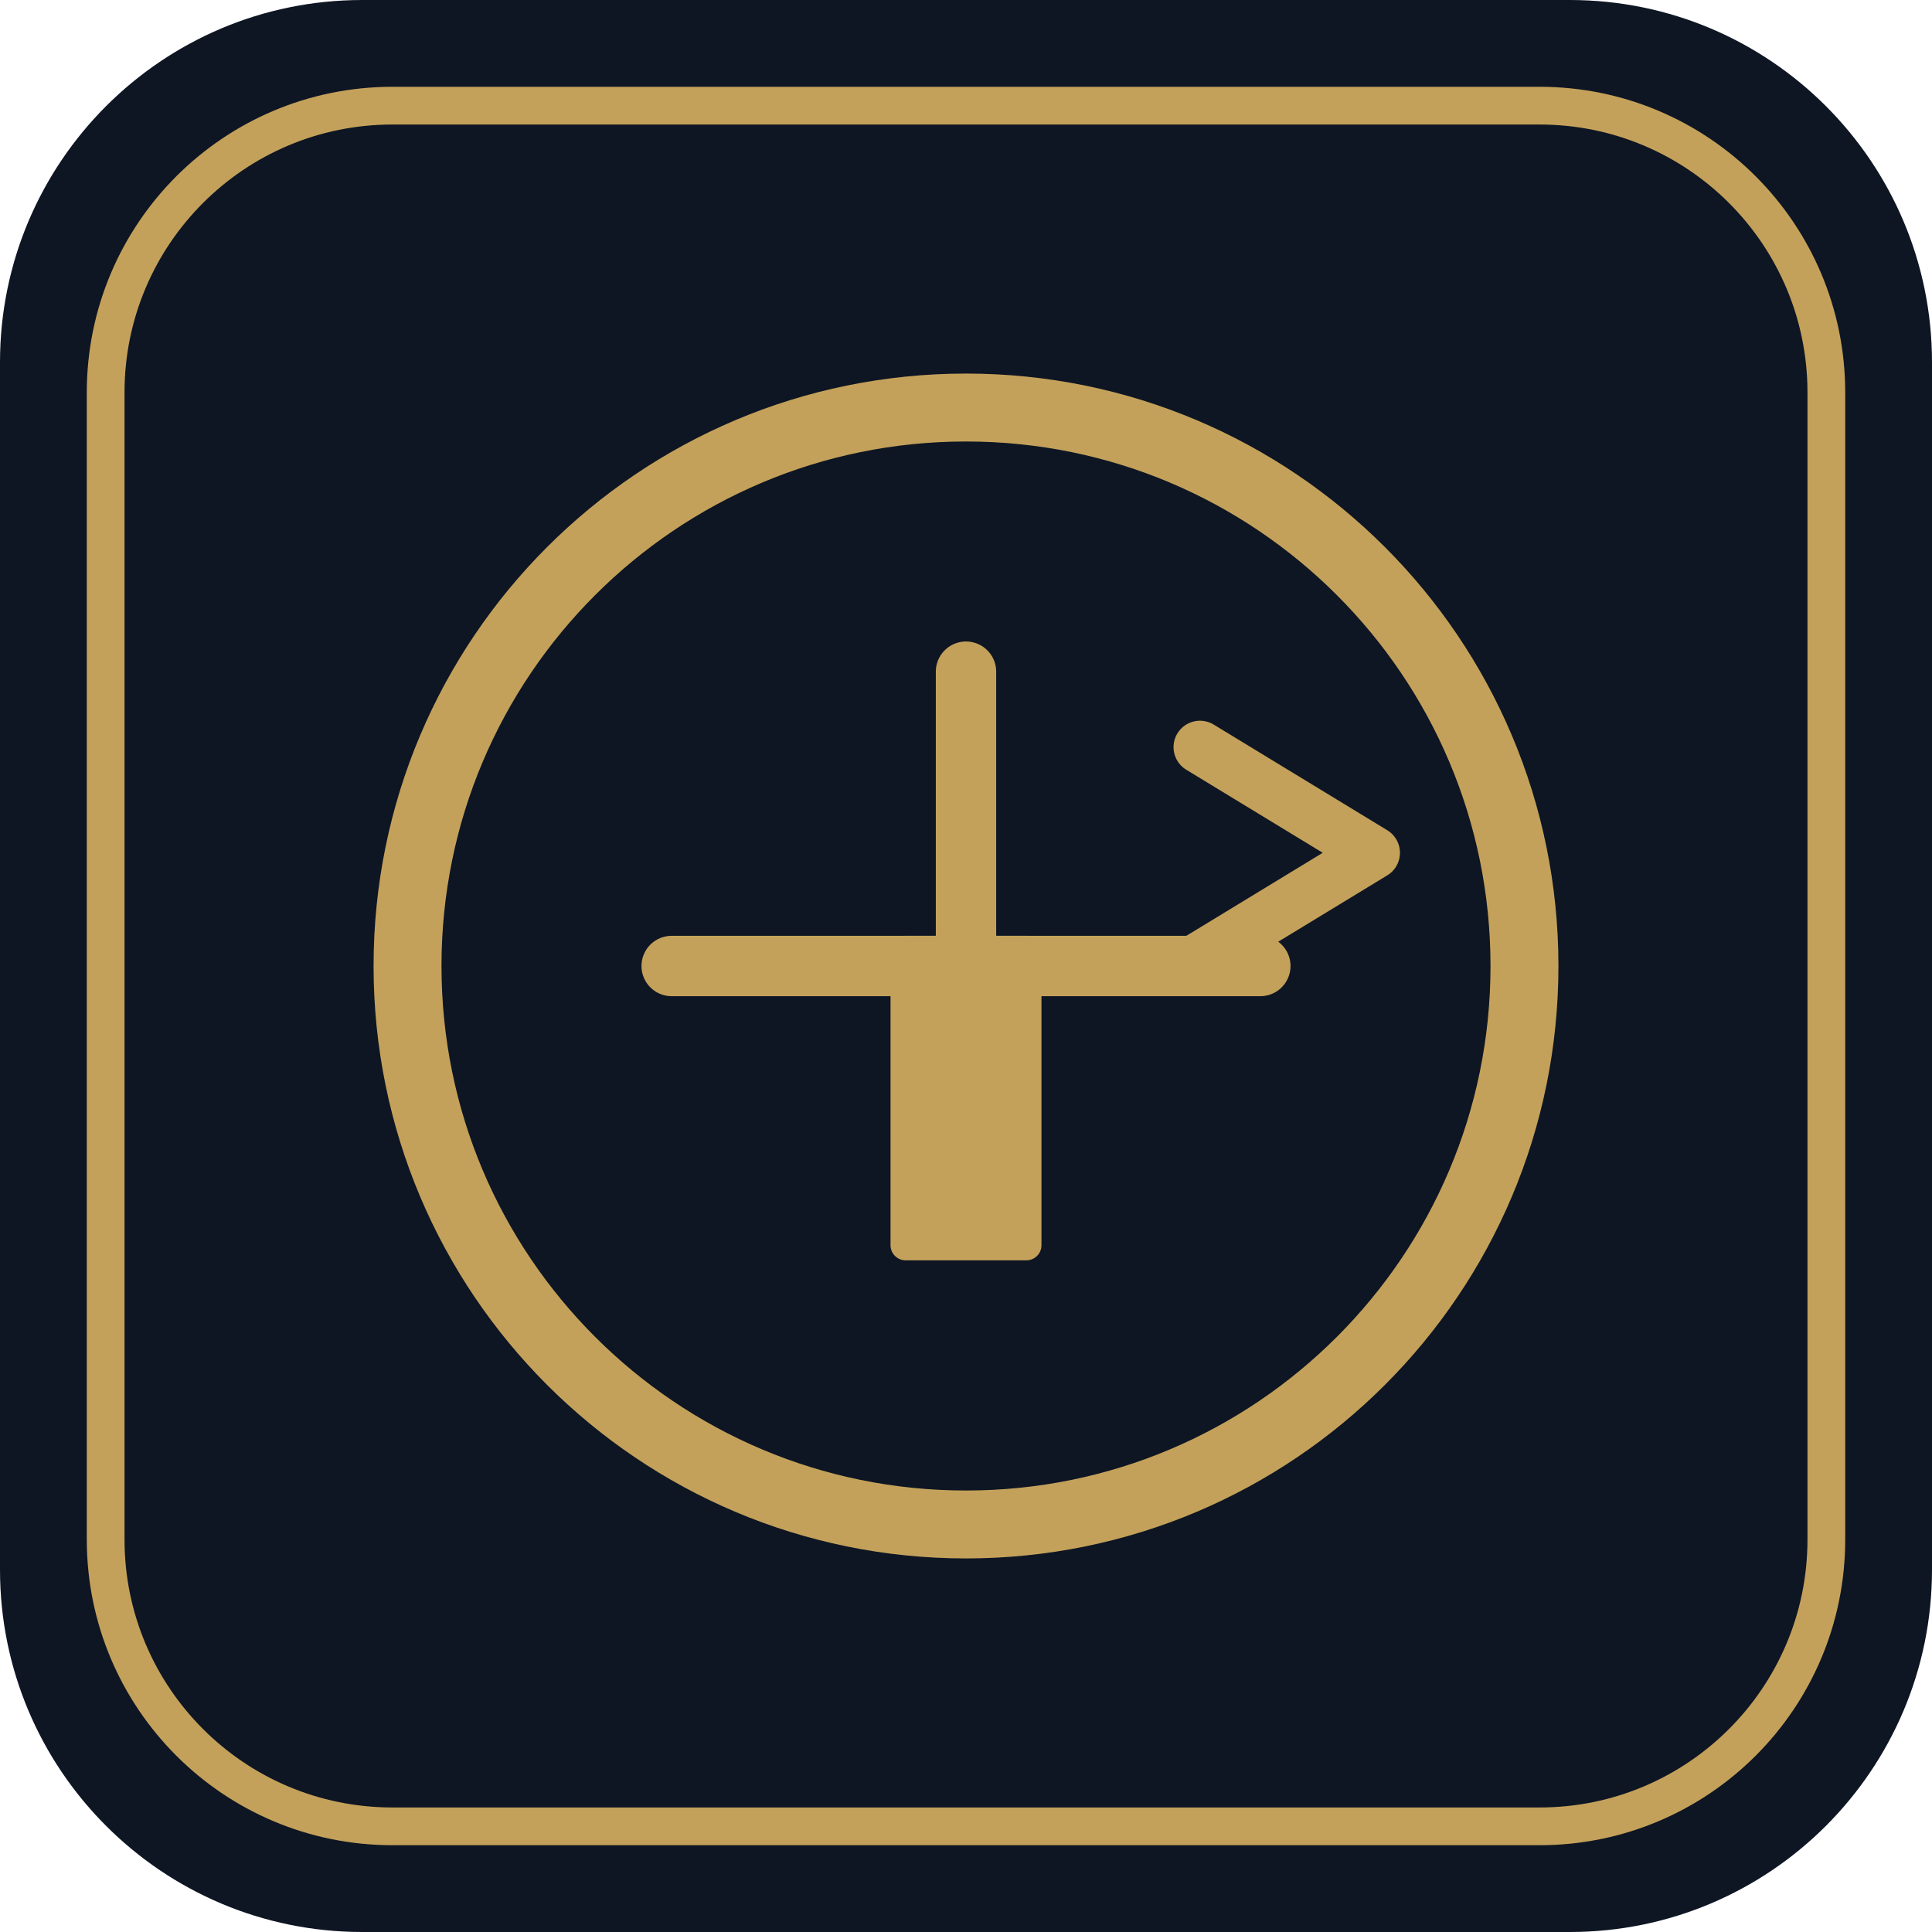
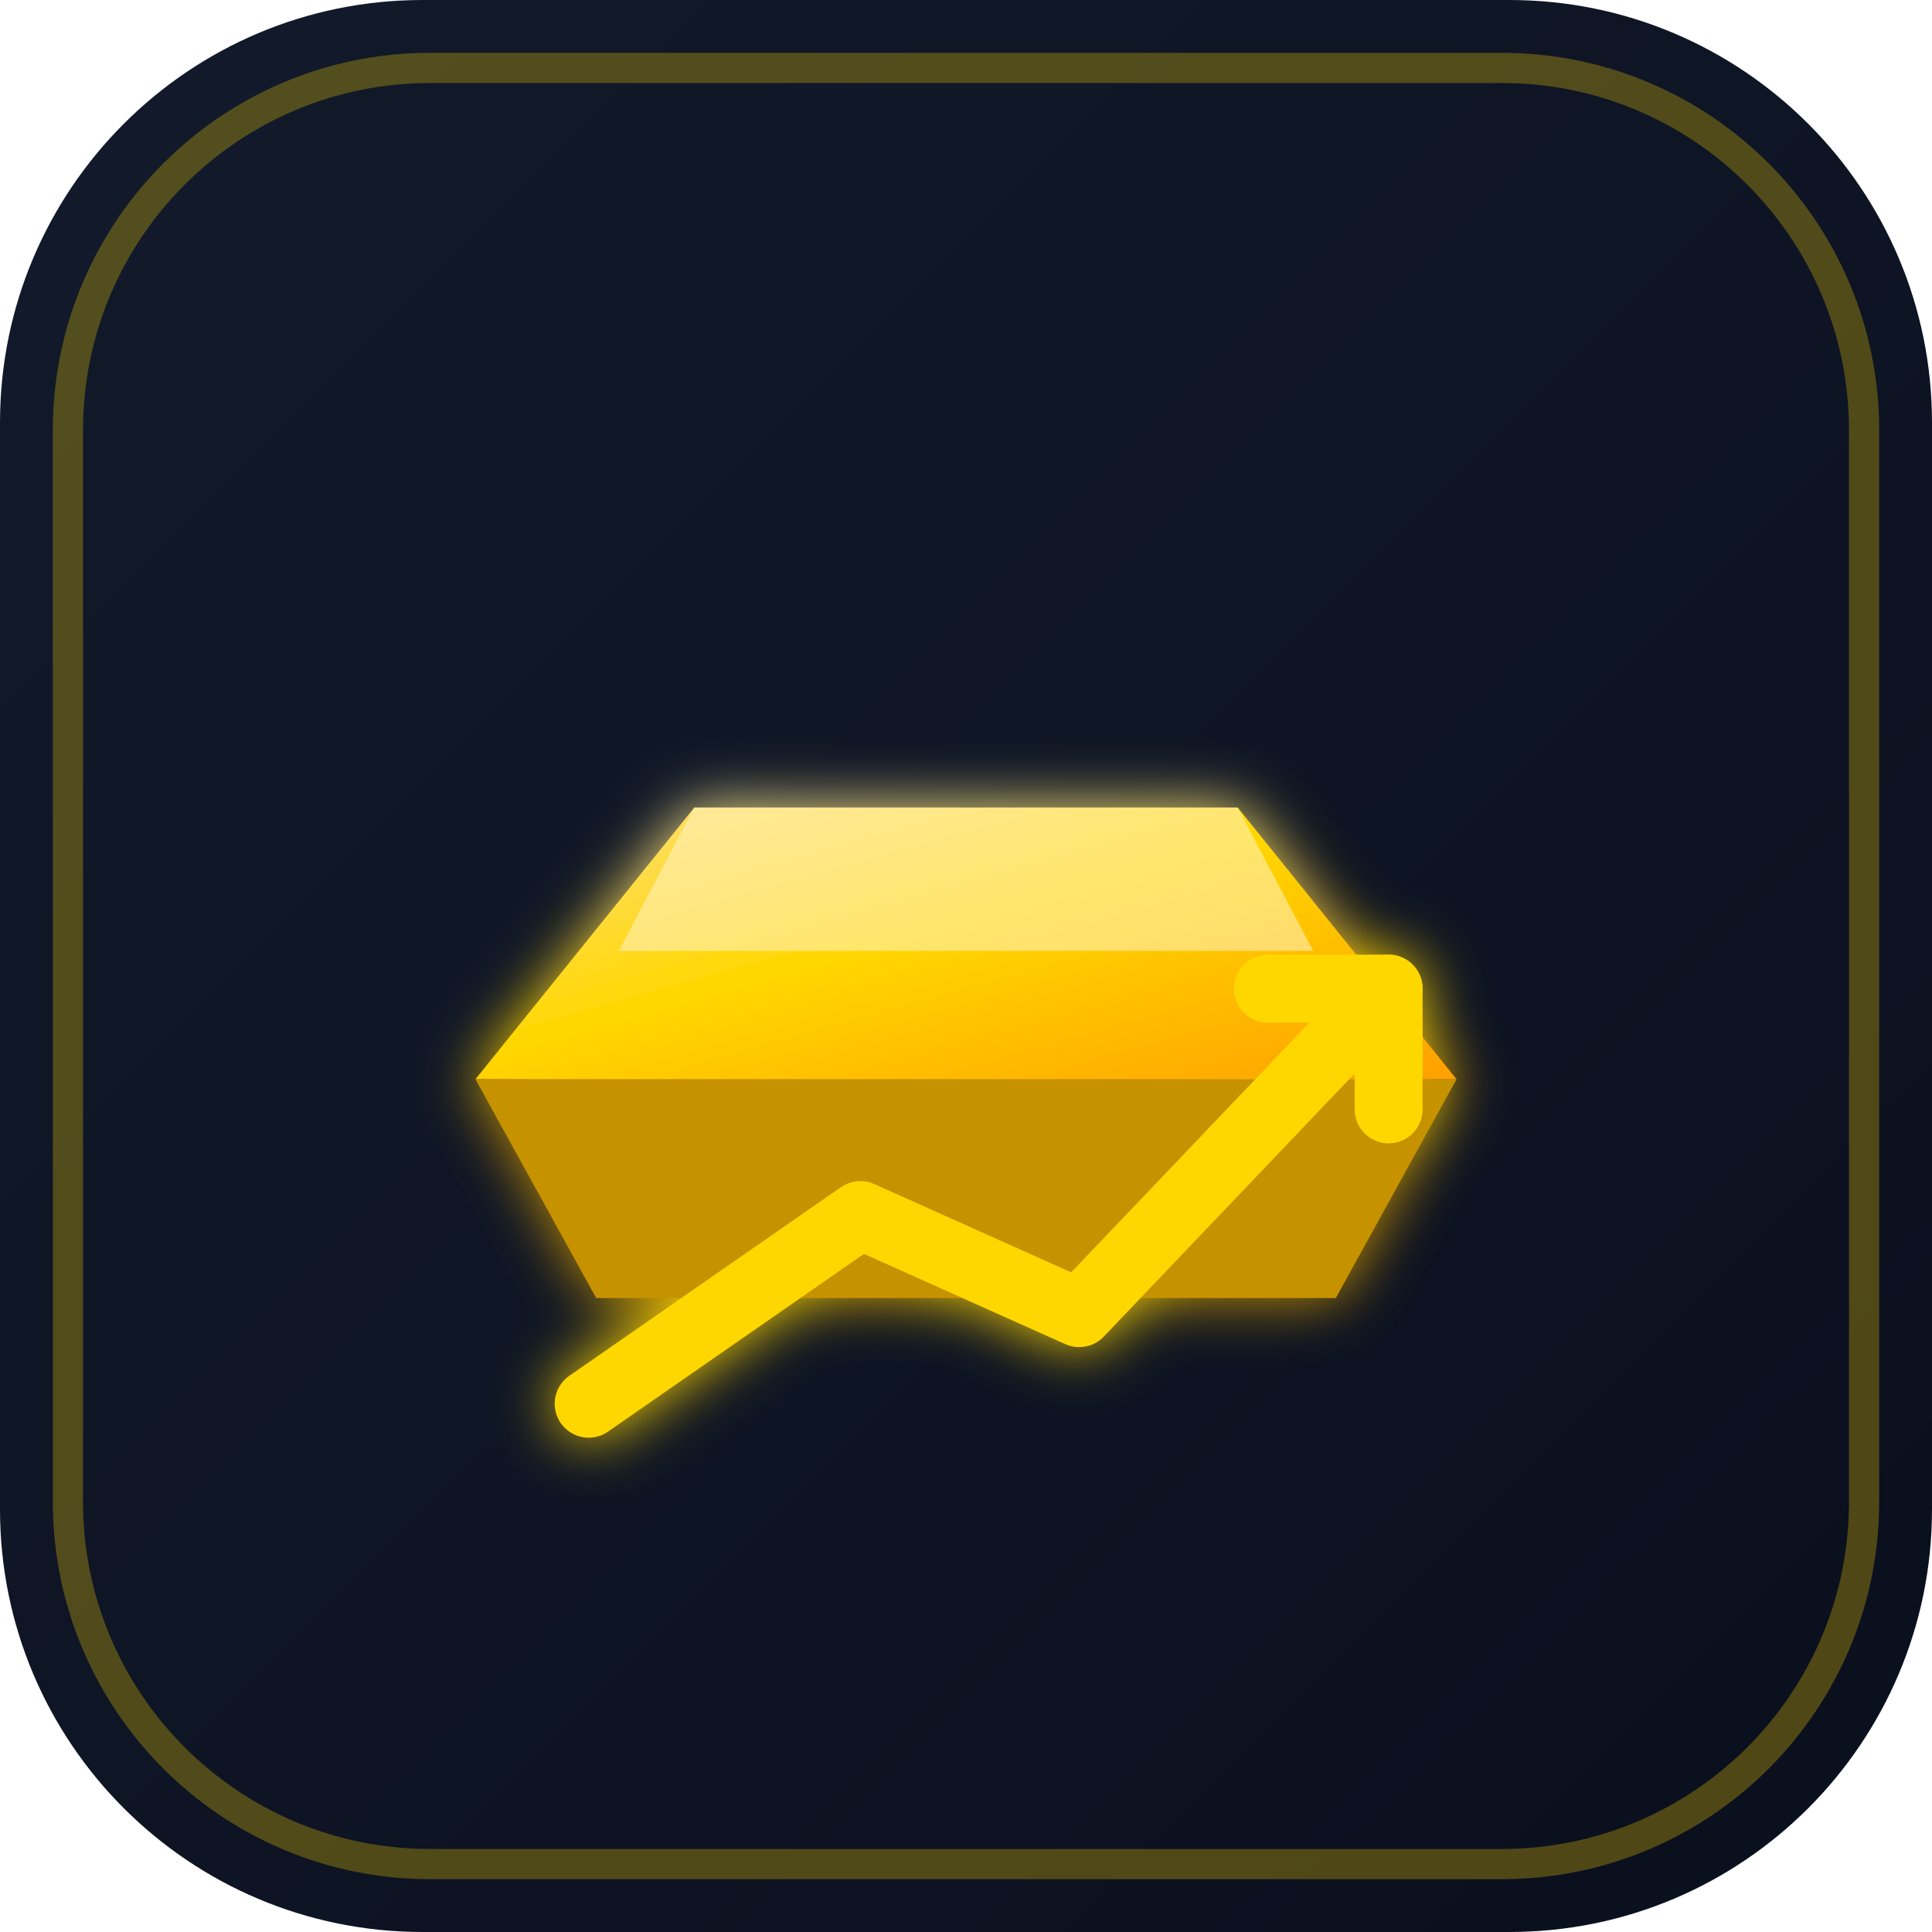
<svg xmlns="http://www.w3.org/2000/svg" viewBox="0 0 512 512">
-   <rect width="512" height="512" rx="96" fill="#0E1624" />
-   <rect x="28" y="28" width="456" height="456" rx="76" fill="none" stroke="#C4A15A" stroke-width="10" />
-   <circle cx="256" cy="256" r="148" fill="none" stroke="#C4A15A" stroke-width="18" />
-   <path d="M178 256h156" fill="none" stroke="#C4A15A" stroke-width="16" stroke-linecap="round" />
-   <path d="M256 178v70" fill="none" stroke="#C4A15A" stroke-width="16" stroke-linecap="round" />
-   <rect x="236" y="248" width="40" height="86" rx="4" fill="#C4A15A" />
-   <path d="M318 198l46 28-46 28" fill="none" stroke="#C4A15A" stroke-width="14" stroke-linecap="round" stroke-linejoin="round" />
+   <defs>
+     <linearGradient id="oroBg" x1="0" y1="0" x2="1" y2="1">
+       <stop offset="0" stop-color="#121A2B" />
+       <stop offset="1" stop-color="#0A0F1D" />
+     </linearGradient>
+     <linearGradient id="oroGold" x1="0" y1="0" x2="1" y2="1">
+       <stop offset="0" stop-color="#FFE082" />
+       <stop offset=".45" stop-color="#FFD700" />
+       <stop offset="1" stop-color="#FFA000" />
+     </linearGradient>
+     <filter id="oroGlow" x="-20%" y="-20%" width="140%" height="140%">
+       <feGaussianBlur stdDeviation="8" result="b" />
+       <feMerge>
+         <feMergeNode in="b" />
+         <feMergeNode in="SourceGraphic" />
+       </feMerge>
+     </filter>
+   </defs>
+   <rect width="512" height="512" rx="112" fill="url(#oroBg)" />
+   <rect x="18" y="18" width="476" height="476" rx="96" fill="none" stroke="rgba(255,215,0,.28)" stroke-width="8" />
+   <g filter="url(#oroGlow)">
+     <path d="M126 286 L184 214 H328 L386 286 Z" fill="url(#oroGold)" />
+     <path d="M126 286 H386 L354 344 H158 Z" fill="#C79200" />
+     <path d="M184 214 H328 L348 252 H164 Z" fill="#FFF3C4" opacity=".55" />
+     <path d="M156 372 L228 322 L286 348 L368 262" fill="none" stroke="#FFD700" stroke-width="18" stroke-linecap="round" stroke-linejoin="round" />
+     <path d="M336 262 H368 V294" fill="none" stroke="#FFD700" stroke-width="18" stroke-linecap="round" stroke-linejoin="round" />
+   </g>
</svg>
